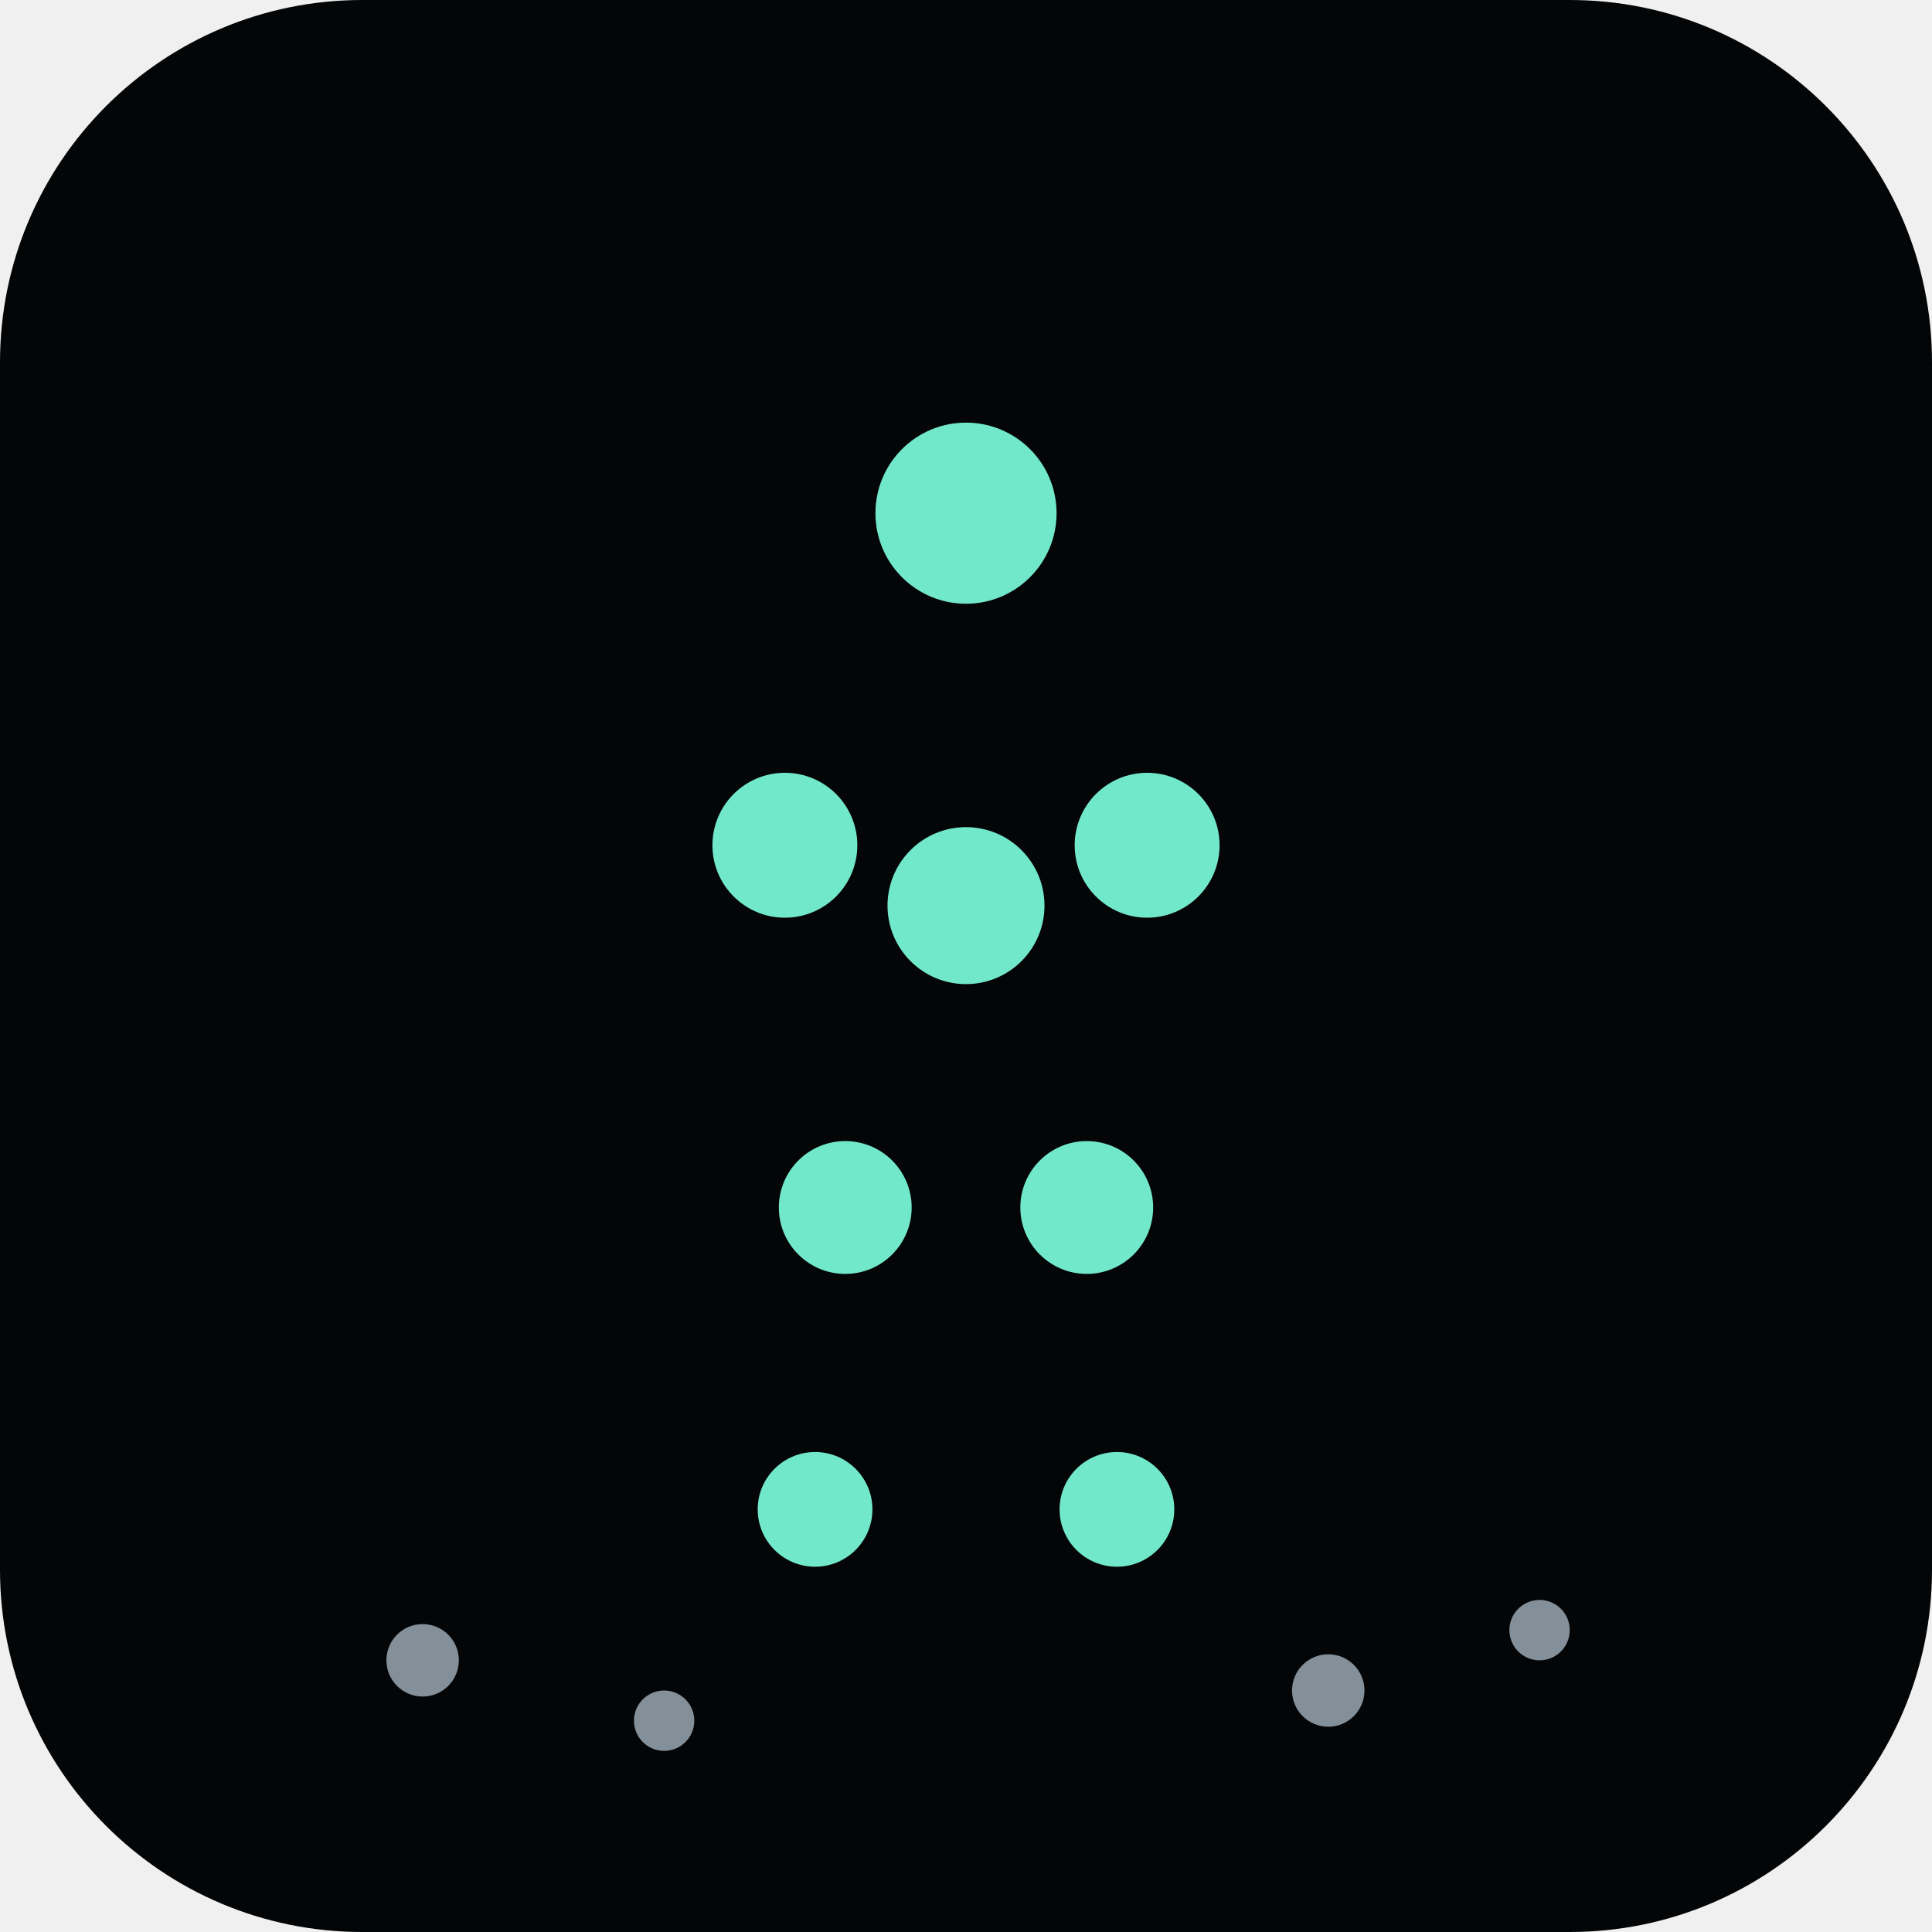
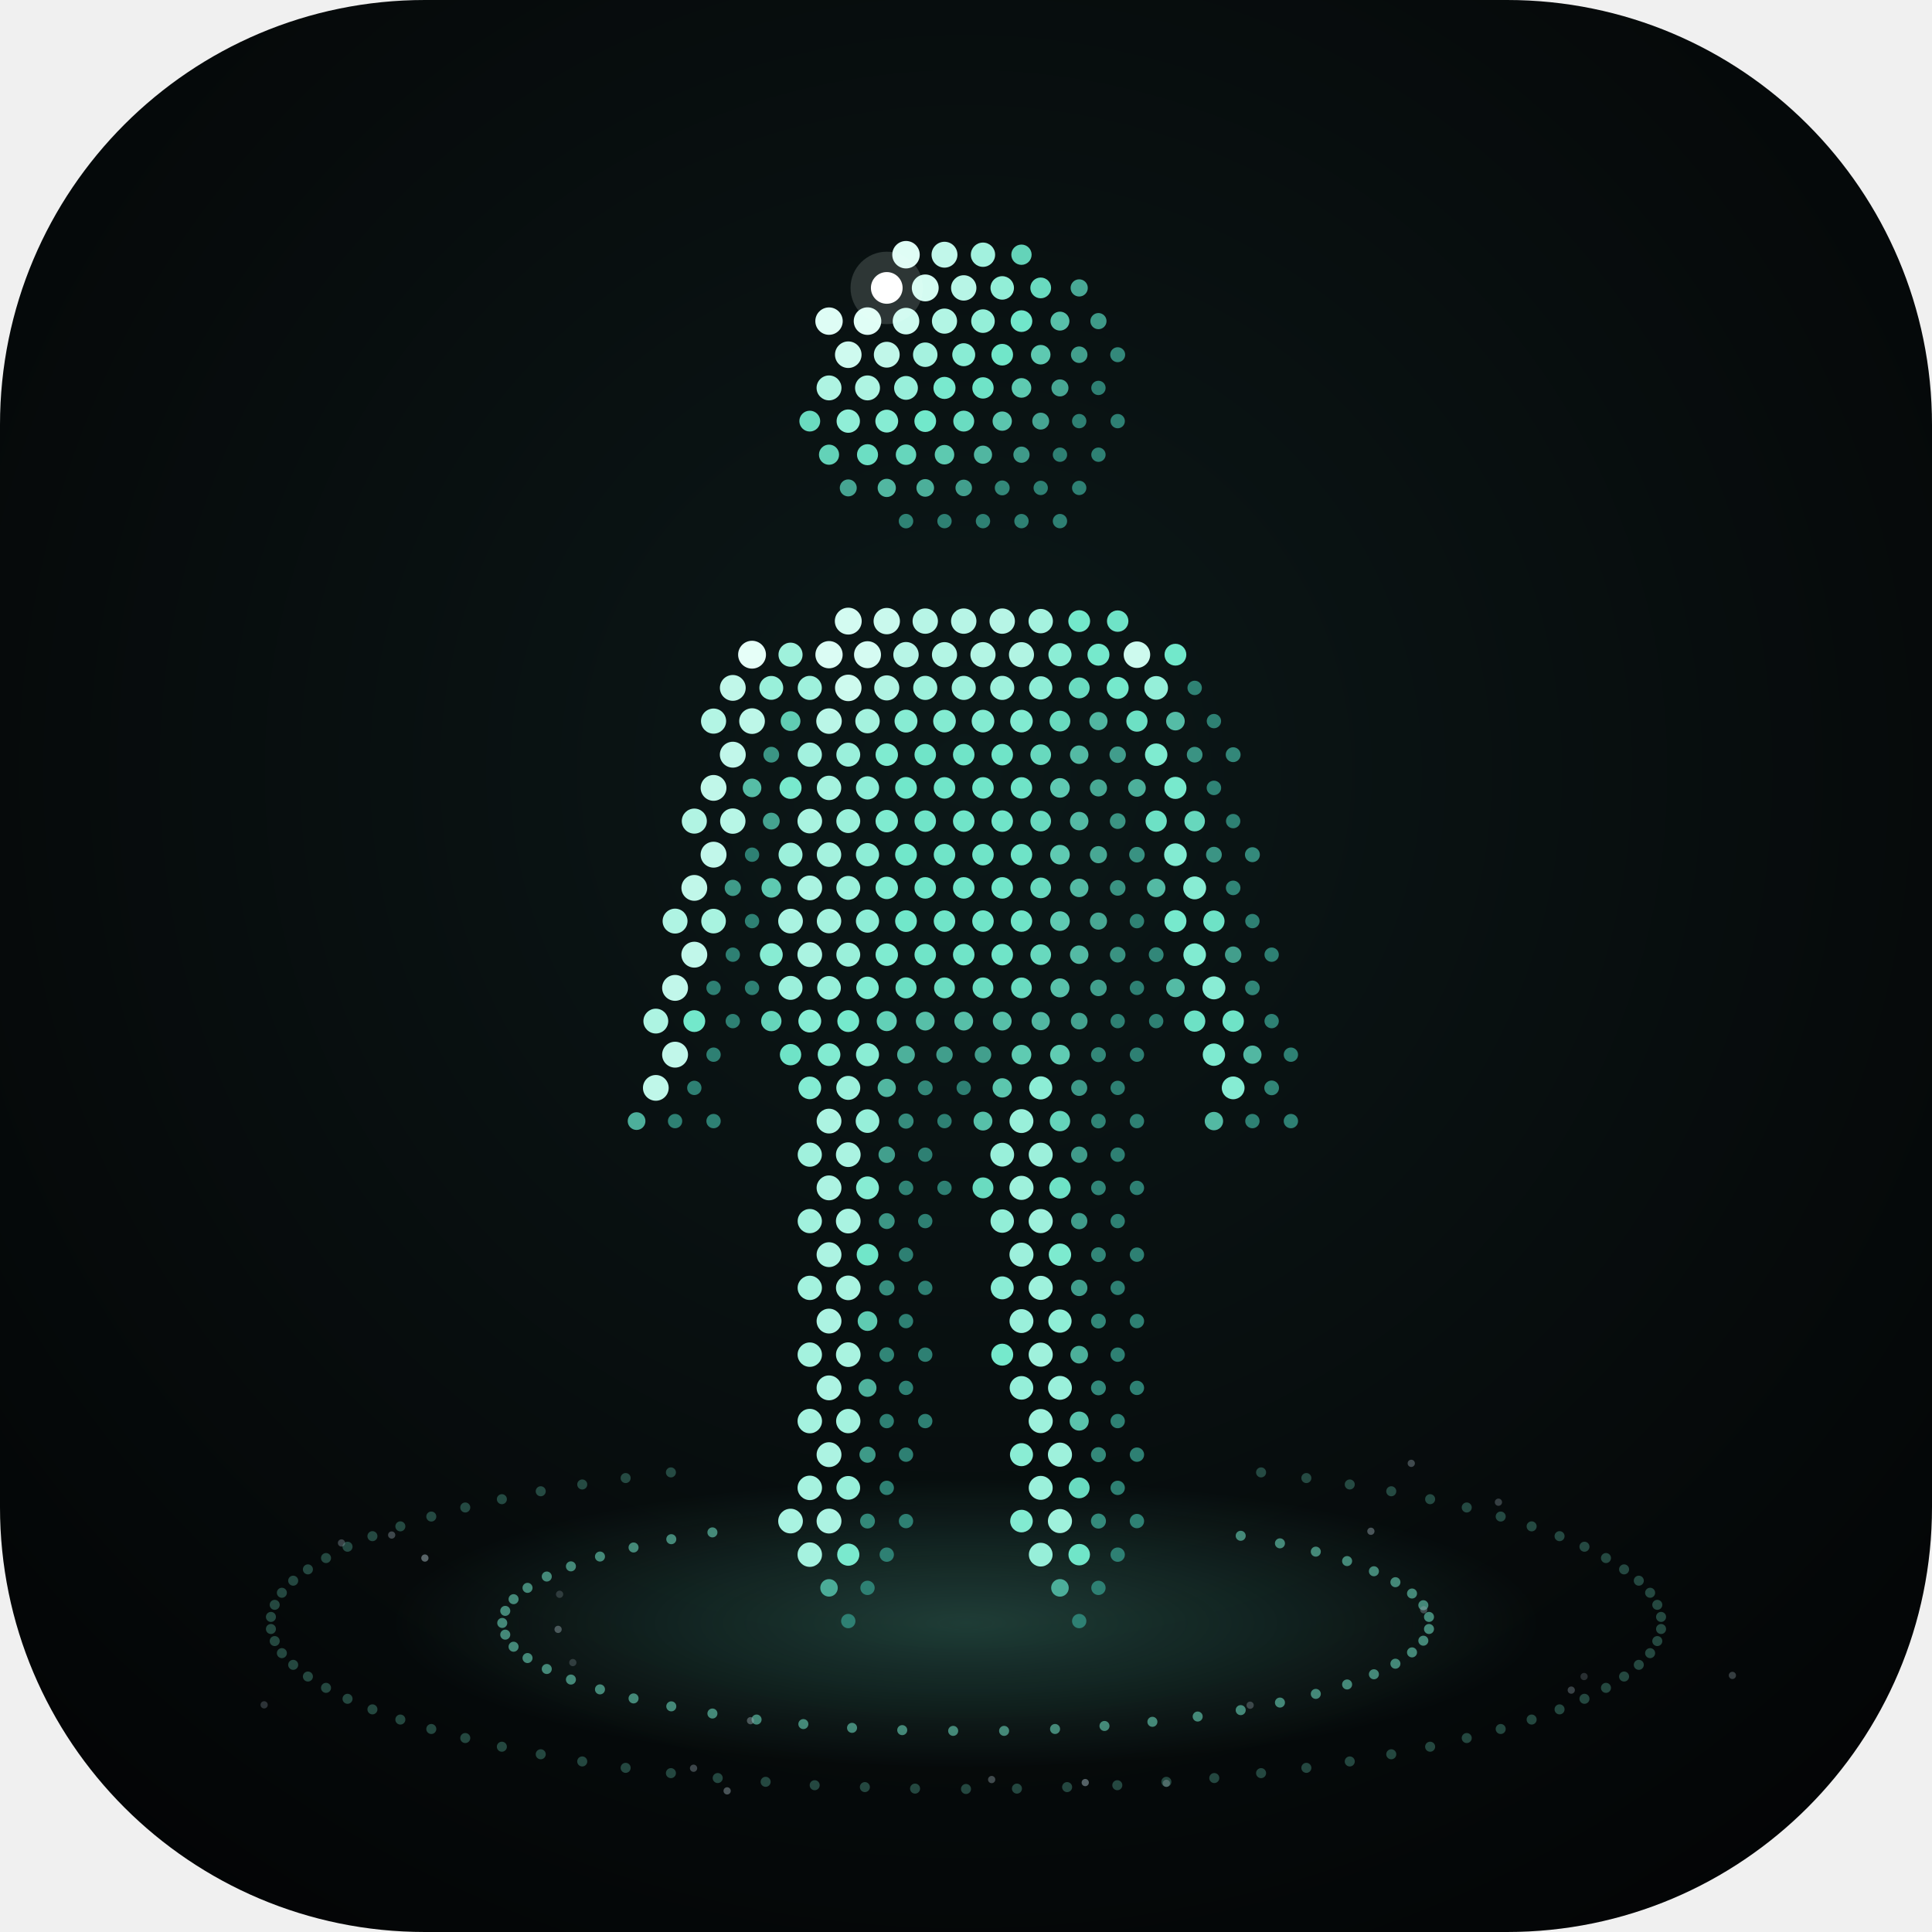
- <svg xmlns="http://www.w3.org/2000/svg" viewBox="0 0 64 64">
-   <rect width="64" height="64" rx="12" fill="#040506" />
-   <g fill="#72e8cb">
-     <circle cx="32" cy="17" r="3" />
-     <circle cx="26" cy="28" r="2.4" />
-     <circle cx="38" cy="28" r="2.4" />
-     <circle cx="32" cy="30" r="2.6" />
-     <circle cx="28" cy="40" r="2.2" />
-     <circle cx="36" cy="40" r="2.2" />
-     <circle cx="27" cy="50" r="1.9" />
-     <circle cx="37" cy="50" r="1.9" />
-   </g>
-   <g fill="#83909a">
-     <circle cx="14" cy="55" r="1.2" />
-     <circle cx="22" cy="57" r="1" />
-     <circle cx="44" cy="56" r="1.2" />
-     <circle cx="51" cy="54" r="1" />
-   </g>
+ <svg xmlns="http://www.w3.org/2000/svg" viewBox="0 0 512 512">
+   <defs>
+     <radialGradient id="bg" cx="50%" cy="40%" r="72%">
+       <stop offset="0" stop-color="#0c1818" />
+       <stop offset="1" stop-color="#030405" />
+     </radialGradient>
+     <radialGradient id="pool" cx="50%" cy="50%" r="50%">
+       <stop offset="0" stop-color="#72e8cb" stop-opacity=".22" />
+       <stop offset="1" stop-color="#72e8cb" stop-opacity="0" />
+     </radialGradient>
+   </defs>
+   <rect width="512" height="512" rx="112.6" fill="url(#bg)" />
+   <ellipse cx="256.0" cy="430.1" rx="153.6" ry="38.4" fill="url(#pool)" />
+   <circle cx="378.7" cy="431.7" r="1.33" fill="#72e8cb" opacity="0.55" />
+   <circle cx="377.2" cy="434.8" r="1.33" fill="#72e8cb" opacity="0.55" />
+   <circle cx="374.2" cy="437.9" r="1.33" fill="#72e8cb" opacity="0.55" />
+   <circle cx="369.8" cy="440.9" r="1.33" fill="#72e8cb" opacity="0.55" />
+   <circle cx="364.1" cy="443.7" r="1.33" fill="#72e8cb" opacity="0.55" />
+   <circle cx="357.0" cy="446.4" r="1.33" fill="#72e8cb" opacity="0.55" />
+   <circle cx="348.7" cy="448.9" r="1.33" fill="#72e8cb" opacity="0.55" />
+   <circle cx="339.2" cy="451.2" r="1.33" fill="#72e8cb" opacity="0.55" />
+   <circle cx="328.8" cy="453.2" r="1.33" fill="#72e8cb" opacity="0.55" />
+   <circle cx="317.4" cy="454.9" r="1.33" fill="#72e8cb" opacity="0.55" />
+   <circle cx="305.4" cy="456.3" r="1.33" fill="#72e8cb" opacity="0.55" />
+   <circle cx="292.7" cy="457.4" r="1.33" fill="#72e8cb" opacity="0.55" />
+   <circle cx="279.6" cy="458.2" r="1.33" fill="#72e8cb" opacity="0.55" />
+   <circle cx="266.1" cy="458.7" r="1.33" fill="#72e8cb" opacity="0.55" />
+   <circle cx="252.6" cy="458.7" r="1.33" fill="#72e8cb" opacity="0.55" />
+   <circle cx="239.1" cy="458.5" r="1.33" fill="#72e8cb" opacity="0.55" />
+   <circle cx="225.8" cy="457.9" r="1.33" fill="#72e8cb" opacity="0.55" />
+   <circle cx="212.9" cy="456.9" r="1.33" fill="#72e8cb" opacity="0.55" />
+   <circle cx="200.5" cy="455.7" r="1.33" fill="#72e8cb" opacity="0.55" />
+   <circle cx="188.8" cy="454.1" r="1.33" fill="#72e8cb" opacity="0.55" />
+   <circle cx="177.9" cy="452.2" r="1.33" fill="#72e8cb" opacity="0.55" />
+   <circle cx="167.9" cy="450.1" r="1.33" fill="#72e8cb" opacity="0.55" />
+   <circle cx="159.0" cy="447.7" r="1.33" fill="#72e8cb" opacity="0.55" />
+   <circle cx="151.3" cy="445.1" r="1.33" fill="#72e8cb" opacity="0.55" />
+   <circle cx="144.9" cy="442.3" r="1.33" fill="#72e8cb" opacity="0.55" />
+   <circle cx="139.8" cy="439.4" r="1.33" fill="#72e8cb" opacity="0.55" />
+   <circle cx="136.1" cy="436.4" r="1.33" fill="#72e8cb" opacity="0.55" />
+   <circle cx="133.9" cy="433.2" r="1.33" fill="#72e8cb" opacity="0.55" />
+   <circle cx="133.1" cy="430.1" r="1.33" fill="#72e8cb" opacity="0.55" />
+   <circle cx="133.9" cy="426.9" r="1.33" fill="#72e8cb" opacity="0.55" />
+   <circle cx="136.1" cy="423.8" r="1.33" fill="#72e8cb" opacity="0.55" />
+   <circle cx="139.8" cy="420.8" r="1.33" fill="#72e8cb" opacity="0.55" />
+   <circle cx="144.9" cy="417.8" r="1.33" fill="#72e8cb" opacity="0.55" />
+   <circle cx="151.3" cy="415.1" r="1.33" fill="#72e8cb" opacity="0.55" />
+   <circle cx="159.0" cy="412.5" r="1.33" fill="#72e8cb" opacity="0.55" />
+   <circle cx="167.9" cy="410.1" r="1.33" fill="#72e8cb" opacity="0.55" />
+   <circle cx="177.9" cy="407.9" r="1.33" fill="#72e8cb" opacity="0.55" />
+   <circle cx="188.8" cy="406.1" r="1.33" fill="#72e8cb" opacity="0.55" />
+   <circle cx="328.8" cy="407.0" r="1.33" fill="#72e8cb" opacity="0.55" />
+   <circle cx="339.2" cy="409.0" r="1.33" fill="#72e8cb" opacity="0.55" />
+   <circle cx="348.7" cy="411.2" r="1.33" fill="#72e8cb" opacity="0.55" />
+   <circle cx="357.0" cy="413.7" r="1.33" fill="#72e8cb" opacity="0.55" />
+   <circle cx="364.1" cy="416.4" r="1.33" fill="#72e8cb" opacity="0.55" />
+   <circle cx="369.8" cy="419.3" r="1.33" fill="#72e8cb" opacity="0.55" />
+   <circle cx="374.2" cy="422.3" r="1.33" fill="#72e8cb" opacity="0.55" />
+   <circle cx="377.2" cy="425.4" r="1.33" fill="#72e8cb" opacity="0.55" />
+   <circle cx="378.7" cy="428.5" r="1.33" fill="#72e8cb" opacity="0.55" />
+   <circle cx="440.2" cy="431.7" r="1.33" fill="#72e8cb" opacity="0.28" />
+   <circle cx="439.2" cy="434.9" r="1.33" fill="#72e8cb" opacity="0.28" />
+   <circle cx="437.3" cy="438.1" r="1.33" fill="#72e8cb" opacity="0.28" />
+   <circle cx="434.3" cy="441.2" r="1.33" fill="#72e8cb" opacity="0.28" />
+   <circle cx="430.4" cy="444.3" r="1.33" fill="#72e8cb" opacity="0.28" />
+   <circle cx="425.6" cy="447.3" r="1.33" fill="#72e8cb" opacity="0.28" />
+   <circle cx="419.9" cy="450.2" r="1.33" fill="#72e8cb" opacity="0.28" />
+   <circle cx="413.3" cy="453.0" r="1.33" fill="#72e8cb" opacity="0.28" />
+   <circle cx="405.9" cy="455.7" r="1.33" fill="#72e8cb" opacity="0.28" />
+   <circle cx="397.7" cy="458.2" r="1.33" fill="#72e8cb" opacity="0.28" />
+   <circle cx="388.7" cy="460.6" r="1.33" fill="#72e8cb" opacity="0.28" />
+   <circle cx="379.0" cy="462.9" r="1.33" fill="#72e8cb" opacity="0.28" />
+   <circle cx="368.7" cy="464.9" r="1.33" fill="#72e8cb" opacity="0.28" />
+   <circle cx="357.7" cy="466.8" r="1.33" fill="#72e8cb" opacity="0.28" />
+   <circle cx="346.2" cy="468.5" r="1.33" fill="#72e8cb" opacity="0.28" />
+   <circle cx="334.2" cy="469.9" r="1.33" fill="#72e8cb" opacity="0.28" />
+   <circle cx="321.8" cy="471.2" r="1.33" fill="#72e8cb" opacity="0.28" />
+   <circle cx="309.1" cy="472.2" r="1.33" fill="#72e8cb" opacity="0.28" />
+   <circle cx="296.1" cy="473.1" r="1.33" fill="#72e8cb" opacity="0.28" />
+   <circle cx="282.8" cy="473.6" r="1.33" fill="#72e8cb" opacity="0.28" />
+   <circle cx="269.5" cy="474.0" r="1.33" fill="#72e8cb" opacity="0.28" />
+   <circle cx="256.0" cy="474.1" r="1.33" fill="#72e8cb" opacity="0.28" />
+   <circle cx="242.5" cy="474.0" r="1.33" fill="#72e8cb" opacity="0.28" />
+   <circle cx="229.2" cy="473.6" r="1.33" fill="#72e8cb" opacity="0.28" />
+   <circle cx="215.9" cy="473.1" r="1.33" fill="#72e8cb" opacity="0.28" />
+   <circle cx="202.9" cy="472.2" r="1.33" fill="#72e8cb" opacity="0.28" />
+   <circle cx="190.2" cy="471.2" r="1.33" fill="#72e8cb" opacity="0.28" />
+   <circle cx="177.8" cy="469.9" r="1.33" fill="#72e8cb" opacity="0.28" />
+   <circle cx="165.8" cy="468.5" r="1.33" fill="#72e8cb" opacity="0.28" />
+   <circle cx="154.3" cy="466.8" r="1.33" fill="#72e8cb" opacity="0.28" />
+   <circle cx="143.3" cy="464.9" r="1.33" fill="#72e8cb" opacity="0.28" />
+   <circle cx="133.0" cy="462.9" r="1.33" fill="#72e8cb" opacity="0.28" />
+   <circle cx="123.3" cy="460.6" r="1.33" fill="#72e8cb" opacity="0.28" />
+   <circle cx="114.3" cy="458.2" r="1.33" fill="#72e8cb" opacity="0.28" />
+   <circle cx="106.1" cy="455.7" r="1.33" fill="#72e8cb" opacity="0.28" />
+   <circle cx="98.7" cy="453.0" r="1.33" fill="#72e8cb" opacity="0.28" />
+   <circle cx="92.1" cy="450.2" r="1.33" fill="#72e8cb" opacity="0.28" />
+   <circle cx="86.4" cy="447.3" r="1.33" fill="#72e8cb" opacity="0.28" />
+   <circle cx="81.6" cy="444.3" r="1.33" fill="#72e8cb" opacity="0.28" />
+   <circle cx="77.7" cy="441.2" r="1.33" fill="#72e8cb" opacity="0.28" />
+   <circle cx="74.7" cy="438.1" r="1.33" fill="#72e8cb" opacity="0.28" />
+   <circle cx="72.8" cy="434.9" r="1.33" fill="#72e8cb" opacity="0.28" />
+   <circle cx="71.8" cy="431.7" r="1.33" fill="#72e8cb" opacity="0.28" />
+   <circle cx="71.8" cy="428.5" r="1.33" fill="#72e8cb" opacity="0.28" />
+   <circle cx="72.8" cy="425.3" r="1.33" fill="#72e8cb" opacity="0.28" />
+   <circle cx="74.7" cy="422.1" r="1.33" fill="#72e8cb" opacity="0.28" />
+   <circle cx="77.7" cy="418.9" r="1.33" fill="#72e8cb" opacity="0.28" />
+   <circle cx="81.6" cy="415.9" r="1.33" fill="#72e8cb" opacity="0.28" />
+   <circle cx="86.4" cy="412.9" r="1.33" fill="#72e8cb" opacity="0.28" />
+   <circle cx="92.1" cy="409.9" r="1.33" fill="#72e8cb" opacity="0.28" />
+   <circle cx="98.7" cy="407.1" r="1.33" fill="#72e8cb" opacity="0.28" />
+   <circle cx="106.1" cy="404.5" r="1.33" fill="#72e8cb" opacity="0.28" />
+   <circle cx="114.3" cy="401.9" r="1.33" fill="#72e8cb" opacity="0.28" />
+   <circle cx="123.3" cy="399.5" r="1.33" fill="#72e8cb" opacity="0.28" />
+   <circle cx="133.0" cy="397.3" r="1.33" fill="#72e8cb" opacity="0.28" />
+   <circle cx="143.3" cy="395.2" r="1.33" fill="#72e8cb" opacity="0.28" />
+   <circle cx="154.3" cy="393.4" r="1.33" fill="#72e8cb" opacity="0.28" />
+   <circle cx="165.8" cy="391.7" r="1.33" fill="#72e8cb" opacity="0.28" />
+   <circle cx="177.8" cy="390.2" r="1.33" fill="#72e8cb" opacity="0.28" />
+   <circle cx="334.2" cy="390.2" r="1.33" fill="#72e8cb" opacity="0.28" />
+   <circle cx="346.2" cy="391.7" r="1.33" fill="#72e8cb" opacity="0.28" />
+   <circle cx="357.7" cy="393.4" r="1.33" fill="#72e8cb" opacity="0.28" />
+   <circle cx="368.7" cy="395.2" r="1.33" fill="#72e8cb" opacity="0.28" />
+   <circle cx="379.0" cy="397.3" r="1.33" fill="#72e8cb" opacity="0.28" />
+   <circle cx="388.7" cy="399.5" r="1.33" fill="#72e8cb" opacity="0.28" />
+   <circle cx="397.7" cy="401.9" r="1.33" fill="#72e8cb" opacity="0.28" />
+   <circle cx="405.9" cy="404.5" r="1.33" fill="#72e8cb" opacity="0.28" />
+   <circle cx="413.3" cy="407.1" r="1.33" fill="#72e8cb" opacity="0.28" />
+   <circle cx="419.9" cy="409.9" r="1.33" fill="#72e8cb" opacity="0.28" />
+   <circle cx="425.6" cy="412.9" r="1.33" fill="#72e8cb" opacity="0.28" />
+   <circle cx="430.4" cy="415.9" r="1.33" fill="#72e8cb" opacity="0.28" />
+   <circle cx="434.3" cy="418.9" r="1.33" fill="#72e8cb" opacity="0.28" />
+   <circle cx="437.3" cy="422.1" r="1.33" fill="#72e8cb" opacity="0.28" />
+   <circle cx="439.2" cy="425.3" r="1.33" fill="#72e8cb" opacity="0.28" />
+   <circle cx="440.2" cy="428.5" r="1.33" fill="#72e8cb" opacity="0.28" />
+   <circle cx="198.9" cy="456.0" r="0.96" fill="#8fa0a8" opacity="0.48" />
+   <circle cx="416.4" cy="447.9" r="0.96" fill="#8fa0a8" opacity="0.38" />
+   <circle cx="419.8" cy="444.3" r="0.96" fill="#8fa0a8" opacity="0.26" />
+   <circle cx="151.8" cy="440.6" r="0.96" fill="#8fa0a8" opacity="0.28" />
+   <circle cx="70.0" cy="451.8" r="0.96" fill="#8fa0a8" opacity="0.29" />
+   <circle cx="287.6" cy="472.4" r="0.96" fill="#8fa0a8" opacity="0.58" />
+   <circle cx="112.6" cy="412.9" r="0.96" fill="#8fa0a8" opacity="0.59" />
+   <circle cx="459.1" cy="444.0" r="0.96" fill="#8fa0a8" opacity="0.35" />
+   <circle cx="331.3" cy="451.9" r="0.96" fill="#8fa0a8" opacity="0.36" />
+   <circle cx="90.5" cy="408.9" r="0.96" fill="#8fa0a8" opacity="0.38" />
+   <circle cx="148.3" cy="422.5" r="0.96" fill="#8fa0a8" opacity="0.27" />
+   <circle cx="309.1" cy="472.6" r="0.96" fill="#8fa0a8" opacity="0.40" />
+   <circle cx="183.8" cy="468.6" r="0.96" fill="#8fa0a8" opacity="0.41" />
+   <circle cx="192.7" cy="474.6" r="0.96" fill="#8fa0a8" opacity="0.49" />
+   <circle cx="262.8" cy="471.6" r="0.96" fill="#8fa0a8" opacity="0.43" />
+   <circle cx="397.1" cy="398.1" r="0.96" fill="#8fa0a8" opacity="0.35" />
+   <circle cx="377.3" cy="426.6" r="0.96" fill="#8fa0a8" opacity="0.40" />
+   <circle cx="147.9" cy="431.8" r="0.96" fill="#8fa0a8" opacity="0.48" />
+   <circle cx="363.3" cy="405.8" r="0.96" fill="#8fa0a8" opacity="0.49" />
+   <circle cx="103.8" cy="406.8" r="0.96" fill="#8fa0a8" opacity="0.41" />
+   <circle cx="374.0" cy="387.8" r="0.96" fill="#8fa0a8" opacity="0.42" />
+   <circle cx="240.1" cy="67.5" r="3.64" fill="#dffdf5" />
+   <circle cx="250.3" cy="67.5" r="3.43" fill="#c1f7ea" />
+   <circle cx="260.5" cy="67.5" r="3.22" fill="#a2f1de" />
+   <circle cx="270.7" cy="67.5" r="2.69" fill="#64d3b9" />
+   <circle cx="235.0" cy="76.3" r="3.69" fill="#e7fff9" />
+   <circle cx="245.2" cy="76.3" r="3.56" fill="#d4fbf1" />
+   <circle cx="255.4" cy="76.3" r="3.36" fill="#b7f5e6" />
+   <circle cx="265.6" cy="76.3" r="3.11" fill="#92eed7" />
+   <circle cx="275.8" cy="76.3" r="2.75" fill="#69dabf" />
+   <circle cx="286.0" cy="76.3" r="2.28" fill="#48a895" />
+   <circle cx="219.7" cy="85.1" r="3.63" fill="#defdf5" />
+   <circle cx="229.9" cy="85.1" r="3.65" fill="#e0fef6" />
+   <circle cx="240.1" cy="85.1" r="3.52" fill="#cefaef" />
+   <circle cx="250.3" cy="85.1" r="3.33" fill="#b2f5e4" />
+   <circle cx="260.5" cy="85.1" r="3.12" fill="#94efd8" />
+   <circle cx="270.7" cy="85.1" r="2.87" fill="#71e6ca" />
+   <circle cx="280.9" cy="85.1" r="2.51" fill="#58c0a9" />
+   <circle cx="291.1" cy="85.1" r="2.14" fill="#3e9a88" />
+   <circle cx="224.8" cy="94.0" r="3.52" fill="#cefaef" />
+   <circle cx="235.0" cy="94.0" r="3.42" fill="#c0f7e9" />
+   <circle cx="245.2" cy="94.0" r="3.24" fill="#a5f2df" />
+   <circle cx="255.4" cy="94.0" r="3.04" fill="#89ecd4" />
+   <circle cx="265.6" cy="94.0" r="2.87" fill="#71e6c9" />
+   <circle cx="275.8" cy="94.0" r="2.59" fill="#5ec9b1" />
+   <circle cx="286.0" cy="94.0" r="2.19" fill="#429f8d" />
+   <circle cx="296.2" cy="94.0" r="1.98" fill="#33887a" />
+   <circle cx="219.7" cy="102.8" r="3.30" fill="#aef4e2" />
+   <circle cx="229.9" cy="102.8" r="3.30" fill="#aef4e2" />
+   <circle cx="240.1" cy="102.8" r="3.15" fill="#98efda" />
+   <circle cx="250.3" cy="102.8" r="2.93" fill="#79e9ce" />
+   <circle cx="260.5" cy="102.8" r="2.83" fill="#6fe3c7" />
+   <circle cx="270.7" cy="102.8" r="2.60" fill="#5ecab1" />
+   <circle cx="280.9" cy="102.8" r="2.26" fill="#47a693" />
+   <circle cx="291.1" cy="102.8" r="1.90" fill="#2e8073" />
+   <circle cx="214.6" cy="111.6" r="2.76" fill="#6adbc0" />
+   <circle cx="224.8" cy="111.6" r="3.09" fill="#90eed7" />
+   <circle cx="235.0" cy="111.6" r="3.02" fill="#86ecd3" />
+   <circle cx="245.2" cy="111.6" r="2.88" fill="#72e8cb" />
+   <circle cx="255.4" cy="111.6" r="2.77" fill="#6adcc1" />
+   <circle cx="265.6" cy="111.6" r="2.56" fill="#5bc5ae" />
+   <circle cx="275.8" cy="111.6" r="2.24" fill="#46a492" />
+   <circle cx="286.0" cy="111.6" r="1.90" fill="#2e8073" />
+   <circle cx="296.2" cy="111.6" r="1.90" fill="#2e8073" />
+   <circle cx="219.7" cy="120.5" r="2.67" fill="#63d2b8" />
+   <circle cx="229.9" cy="120.5" r="2.79" fill="#6cdec3" />
+   <circle cx="240.1" cy="120.5" r="2.71" fill="#66d6bc" />
+   <circle cx="250.3" cy="120.5" r="2.59" fill="#5dc9b0" />
+   <circle cx="260.5" cy="120.5" r="2.41" fill="#51b6a1" />
+   <circle cx="270.7" cy="120.5" r="2.15" fill="#3f9a89" />
+   <circle cx="280.9" cy="120.5" r="1.90" fill="#2e8073" />
+   <circle cx="291.1" cy="120.5" r="1.90" fill="#2e8073" />
+   <circle cx="224.8" cy="129.3" r="2.25" fill="#46a592" />
+   <circle cx="235.0" cy="129.3" r="2.42" fill="#52b7a1" />
+   <circle cx="245.2" cy="129.3" r="2.34" fill="#4caf9a" />
+   <circle cx="255.4" cy="129.3" r="2.19" fill="#429f8d" />
+   <circle cx="265.6" cy="129.3" r="1.97" fill="#338879" />
+   <circle cx="275.8" cy="129.3" r="1.90" fill="#2e8073" />
+   <circle cx="286.0" cy="129.3" r="1.90" fill="#2e8073" />
+   <circle cx="240.1" cy="138.1" r="1.92" fill="#2f8274" />
+   <circle cx="250.3" cy="138.1" r="1.90" fill="#2e8073" />
+   <circle cx="260.5" cy="138.1" r="1.90" fill="#2e8073" />
+   <circle cx="270.7" cy="138.1" r="1.90" fill="#2e8073" />
+   <circle cx="280.9" cy="138.1" r="1.90" fill="#2e8073" />
+   <circle cx="224.8" cy="164.6" r="3.56" fill="#d3fbf1" />
+   <circle cx="235.0" cy="164.6" r="3.49" fill="#c9f9ed" />
+   <circle cx="245.2" cy="164.6" r="3.36" fill="#b7f5e6" />
+   <circle cx="255.4" cy="164.6" r="3.36" fill="#b7f5e6" />
+   <circle cx="265.6" cy="164.6" r="3.36" fill="#b7f5e6" />
+   <circle cx="275.8" cy="164.6" r="3.23" fill="#a5f2df" />
+   <circle cx="286.0" cy="164.6" r="2.89" fill="#73e8cb" />
+   <circle cx="296.2" cy="164.6" r="2.84" fill="#6fe3c7" />
+   <circle cx="199.3" cy="173.5" r="3.69" fill="#e6fff8" />
+   <circle cx="209.5" cy="173.5" r="3.19" fill="#9ff1dc" />
+   <circle cx="219.7" cy="173.5" r="3.61" fill="#dbfcf4" />
+   <circle cx="229.9" cy="173.5" r="3.57" fill="#d5fbf2" />
+   <circle cx="240.1" cy="173.5" r="3.36" fill="#b7f5e6" />
+   <circle cx="250.3" cy="173.5" r="3.33" fill="#b3f5e4" />
+   <circle cx="260.5" cy="173.5" r="3.33" fill="#b3f5e4" />
+   <circle cx="270.7" cy="173.5" r="3.32" fill="#b1f4e3" />
+   <circle cx="280.9" cy="173.5" r="3.06" fill="#8bedd5" />
+   <circle cx="291.1" cy="173.5" r="2.91" fill="#76e9cc" />
+   <circle cx="301.3" cy="173.5" r="3.51" fill="#cdfaee" />
+   <circle cx="311.5" cy="173.5" r="2.89" fill="#72e8cb" />
+   <circle cx="194.2" cy="182.3" r="3.42" fill="#c0f7e9" />
+   <circle cx="204.4" cy="182.3" r="3.16" fill="#99f0da" />
+   <circle cx="214.6" cy="182.3" r="3.19" fill="#9ef1dc" />
+   <circle cx="224.8" cy="182.3" r="3.51" fill="#cdfaee" />
+   <circle cx="235.0" cy="182.3" r="3.32" fill="#b1f4e3" />
+   <circle cx="245.2" cy="182.3" r="3.19" fill="#9ef1dc" />
+   <circle cx="255.4" cy="182.3" r="3.19" fill="#9ef1dc" />
+   <circle cx="265.6" cy="182.3" r="3.19" fill="#9ef1dc" />
+   <circle cx="275.8" cy="182.3" r="3.08" fill="#8eedd6" />
+   <circle cx="286.0" cy="182.3" r="2.77" fill="#6adbc0" />
+   <circle cx="296.2" cy="182.3" r="2.91" fill="#75e9cc" />
+   <circle cx="306.4" cy="182.3" r="3.13" fill="#95efd9" />
+   <circle cx="316.6" cy="182.3" r="1.91" fill="#2f8274" />
+   <circle cx="189.1" cy="191.1" r="3.33" fill="#b3f5e4" />
+   <circle cx="199.3" cy="191.1" r="3.40" fill="#bdf7e8" />
+   <circle cx="209.5" cy="191.1" r="2.62" fill="#60ccb3" />
+   <circle cx="219.7" cy="191.1" r="3.38" fill="#baf6e7" />
+   <circle cx="229.9" cy="191.1" r="3.23" fill="#a4f2de" />
+   <circle cx="240.1" cy="191.1" r="3.03" fill="#87ecd3" />
+   <circle cx="250.3" cy="191.1" r="3.00" fill="#83ebd1" />
+   <circle cx="260.5" cy="191.1" r="3.00" fill="#83ebd1" />
+   <circle cx="270.7" cy="191.1" r="2.99" fill="#81ebd1" />
+   <circle cx="280.9" cy="191.1" r="2.75" fill="#69dabf" />
+   <circle cx="291.1" cy="191.1" r="2.41" fill="#51b6a1" />
+   <circle cx="301.3" cy="191.1" r="2.81" fill="#6de0c4" />
+   <circle cx="311.5" cy="191.1" r="2.47" fill="#55bca6" />
+   <circle cx="321.7" cy="191.1" r="1.90" fill="#2e8073" />
+   <circle cx="194.2" cy="200.0" r="3.43" fill="#c1f7ea" />
+   <circle cx="204.4" cy="200.0" r="2.09" fill="#3b9584" />
+   <circle cx="214.6" cy="200.0" r="3.21" fill="#a2f1de" />
+   <circle cx="224.8" cy="200.0" r="3.16" fill="#9af0db" />
+   <circle cx="235.0" cy="200.0" r="2.97" fill="#7febd0" />
+   <circle cx="245.2" cy="200.0" r="2.85" fill="#70e4c8" />
+   <circle cx="255.4" cy="200.0" r="2.85" fill="#70e4c8" />
+   <circle cx="265.6" cy="200.0" r="2.85" fill="#70e4c8" />
+   <circle cx="275.8" cy="200.0" r="2.74" fill="#68d9be" />
+   <circle cx="286.0" cy="200.0" r="2.45" fill="#54baa4" />
+   <circle cx="296.2" cy="200.0" r="2.18" fill="#419d8c" />
+   <circle cx="306.4" cy="200.0" r="2.97" fill="#7febd0" />
+   <circle cx="316.6" cy="200.0" r="2.08" fill="#3a9383" />
+   <circle cx="326.8" cy="200.0" r="1.97" fill="#338779" />
+   <circle cx="189.1" cy="208.8" r="3.42" fill="#c0f7e9" />
+   <circle cx="199.3" cy="208.8" r="2.47" fill="#56bda6" />
+   <circle cx="209.5" cy="208.8" r="2.92" fill="#78e9cd" />
+   <circle cx="219.7" cy="208.8" r="3.23" fill="#a4f2de" />
+   <circle cx="229.9" cy="208.8" r="3.07" fill="#8dedd6" />
+   <circle cx="240.1" cy="208.8" r="2.88" fill="#71e7ca" />
+   <circle cx="250.3" cy="208.8" r="2.85" fill="#70e4c8" />
+   <circle cx="260.5" cy="208.8" r="2.85" fill="#70e4c8" />
+   <circle cx="270.7" cy="208.8" r="2.84" fill="#6fe3c7" />
+   <circle cx="280.9" cy="208.8" r="2.60" fill="#5fcab2" />
+   <circle cx="291.1" cy="208.8" r="2.27" fill="#48a894" />
+   <circle cx="301.3" cy="208.8" r="2.35" fill="#4db09b" />
+   <circle cx="311.5" cy="208.8" r="2.93" fill="#78e9cd" />
+   <circle cx="321.7" cy="208.8" r="1.92" fill="#2f8375" />
+   <circle cx="184.0" cy="217.6" r="3.32" fill="#b1f4e3" />
+   <circle cx="194.2" cy="217.6" r="3.36" fill="#b7f6e6" />
+   <circle cx="204.4" cy="217.6" r="2.23" fill="#45a390" />
+   <circle cx="214.6" cy="217.6" r="3.26" fill="#a9f3e0" />
+   <circle cx="224.8" cy="217.6" r="3.16" fill="#9af0da" />
+   <circle cx="235.0" cy="217.6" r="2.97" fill="#7febd0" />
+   <circle cx="245.2" cy="217.6" r="2.85" fill="#70e4c8" />
+   <circle cx="255.4" cy="217.6" r="2.85" fill="#70e4c8" />
+   <circle cx="265.6" cy="217.6" r="2.85" fill="#70e4c8" />
+   <circle cx="275.8" cy="217.6" r="2.74" fill="#68d9be" />
+   <circle cx="286.0" cy="217.6" r="2.45" fill="#54baa4" />
+   <circle cx="296.2" cy="217.6" r="2.08" fill="#3b9483" />
+   <circle cx="306.4" cy="217.6" r="2.82" fill="#6de1c5" />
+   <circle cx="316.6" cy="217.6" r="2.72" fill="#67d7bd" />
+   <circle cx="326.8" cy="217.6" r="1.90" fill="#2e8073" />
+   <circle cx="189.1" cy="226.5" r="3.43" fill="#c1f7ea" />
+   <circle cx="199.3" cy="226.5" r="1.90" fill="#2e8073" />
+   <circle cx="209.5" cy="226.5" r="3.17" fill="#9cf0db" />
+   <circle cx="219.7" cy="226.5" r="3.23" fill="#a4f2de" />
+   <circle cx="229.9" cy="226.5" r="3.07" fill="#8dedd6" />
+   <circle cx="240.1" cy="226.5" r="2.88" fill="#71e7ca" />
+   <circle cx="250.3" cy="226.5" r="2.85" fill="#70e4c8" />
+   <circle cx="260.5" cy="226.5" r="2.85" fill="#70e4c8" />
+   <circle cx="270.7" cy="226.5" r="2.84" fill="#6fe3c7" />
+   <circle cx="280.9" cy="226.5" r="2.60" fill="#5fcab2" />
+   <circle cx="291.1" cy="226.5" r="2.27" fill="#48a894" />
+   <circle cx="301.3" cy="226.5" r="2.06" fill="#399282" />
+   <circle cx="311.5" cy="226.5" r="3.00" fill="#83ebd2" />
+   <circle cx="321.7" cy="226.5" r="2.09" fill="#3b9484" />
+   <circle cx="331.9" cy="226.5" r="1.98" fill="#34897b" />
+   <circle cx="184.0" cy="235.3" r="3.42" fill="#c0f7e9" />
+   <circle cx="194.2" cy="235.3" r="2.15" fill="#3f9b89" />
+   <circle cx="204.4" cy="235.3" r="2.59" fill="#5ec9b1" />
+   <circle cx="214.6" cy="235.3" r="3.27" fill="#aaf3e1" />
+   <circle cx="224.8" cy="235.3" r="3.16" fill="#9af0da" />
+   <circle cx="235.0" cy="235.3" r="2.97" fill="#7febd0" />
+   <circle cx="245.2" cy="235.3" r="2.85" fill="#70e4c8" />
+   <circle cx="255.4" cy="235.3" r="2.85" fill="#70e4c8" />
+   <circle cx="265.6" cy="235.3" r="2.85" fill="#70e4c8" />
+   <circle cx="275.8" cy="235.3" r="2.74" fill="#68d9be" />
+   <circle cx="286.0" cy="235.3" r="2.45" fill="#54baa4" />
+   <circle cx="296.2" cy="235.3" r="2.07" fill="#3a9382" />
+   <circle cx="306.4" cy="235.3" r="2.45" fill="#54baa4" />
+   <circle cx="316.6" cy="235.3" r="3.03" fill="#88ecd3" />
+   <circle cx="326.8" cy="235.3" r="1.93" fill="#308476" />
+   <circle cx="178.9" cy="244.1" r="3.30" fill="#aff4e3" />
+   <circle cx="189.1" cy="244.1" r="3.26" fill="#a8f3e0" />
+   <circle cx="199.3" cy="244.1" r="1.90" fill="#2e8073" />
+   <circle cx="209.5" cy="244.1" r="3.27" fill="#aaf3e1" />
+   <circle cx="219.7" cy="244.1" r="3.23" fill="#a4f2de" />
+   <circle cx="229.9" cy="244.1" r="3.07" fill="#8dedd6" />
+   <circle cx="240.1" cy="244.1" r="2.88" fill="#71e7ca" />
+   <circle cx="250.3" cy="244.1" r="2.85" fill="#70e4c8" />
+   <circle cx="260.5" cy="244.1" r="2.85" fill="#70e4c8" />
+   <circle cx="270.7" cy="244.1" r="2.84" fill="#6fe3c7" />
+   <circle cx="280.9" cy="244.1" r="2.60" fill="#5fcab2" />
+   <circle cx="291.1" cy="244.1" r="2.27" fill="#48a894" />
+   <circle cx="301.3" cy="244.1" r="1.91" fill="#2f8274" />
+   <circle cx="311.5" cy="244.1" r="2.92" fill="#77e9cd" />
+   <circle cx="321.7" cy="244.1" r="2.82" fill="#6ee2c6" />
+   <circle cx="331.9" cy="244.1" r="1.90" fill="#2e8073" />
+   <circle cx="184.0" cy="253.0" r="3.43" fill="#c1f7ea" />
+   <circle cx="194.2" cy="253.0" r="1.90" fill="#2e8073" />
+   <circle cx="204.4" cy="253.0" r="3.03" fill="#88ecd3" />
+   <circle cx="214.6" cy="253.0" r="3.27" fill="#aaf3e1" />
+   <circle cx="224.8" cy="253.0" r="3.16" fill="#9af0da" />
+   <circle cx="235.0" cy="253.0" r="2.97" fill="#7febd0" />
+   <circle cx="245.2" cy="253.0" r="2.85" fill="#70e4c8" />
+   <circle cx="255.4" cy="253.0" r="2.85" fill="#70e4c8" />
+   <circle cx="265.6" cy="253.0" r="2.85" fill="#70e4c8" />
+   <circle cx="275.8" cy="253.0" r="2.74" fill="#68d9be" />
+   <circle cx="286.0" cy="253.0" r="2.45" fill="#54baa4" />
+   <circle cx="296.2" cy="253.0" r="2.07" fill="#3a9382" />
+   <circle cx="306.4" cy="253.0" r="1.96" fill="#328779" />
+   <circle cx="316.6" cy="253.0" r="2.99" fill="#81ebd1" />
+   <circle cx="326.8" cy="253.0" r="2.18" fill="#429e8c" />
+   <circle cx="337.0" cy="253.0" r="1.90" fill="#2e8073" />
+   <circle cx="178.9" cy="261.8" r="3.43" fill="#c1f7ea" />
+   <circle cx="189.1" cy="261.8" r="1.90" fill="#2e8073" />
+   <circle cx="199.3" cy="261.8" r="1.90" fill="#2e8073" />
+   <circle cx="209.5" cy="261.8" r="3.17" fill="#9bf0db" />
+   <circle cx="219.7" cy="261.8" r="3.13" fill="#96efd9" />
+   <circle cx="229.9" cy="261.8" r="2.98" fill="#80ebd1" />
+   <circle cx="240.1" cy="261.8" r="2.79" fill="#6bdec2" />
+   <circle cx="250.3" cy="261.8" r="2.76" fill="#6adbc0" />
+   <circle cx="260.5" cy="261.8" r="2.76" fill="#6adbc0" />
+   <circle cx="270.7" cy="261.8" r="2.75" fill="#69dabf" />
+   <circle cx="280.9" cy="261.8" r="2.52" fill="#59c1aa" />
+   <circle cx="291.1" cy="261.8" r="2.19" fill="#429f8d" />
+   <circle cx="301.3" cy="261.8" r="1.90" fill="#2e8073" />
+   <circle cx="311.5" cy="261.8" r="2.46" fill="#54bba5" />
+   <circle cx="321.7" cy="261.8" r="3.04" fill="#89ecd4" />
+   <circle cx="331.9" cy="261.8" r="1.94" fill="#318577" />
+   <circle cx="173.8" cy="270.6" r="3.29" fill="#adf4e2" />
+   <circle cx="184.0" cy="270.6" r="2.89" fill="#73e8cb" />
+   <circle cx="194.2" cy="270.6" r="1.90" fill="#2e8073" />
+   <circle cx="204.4" cy="270.6" r="2.70" fill="#65d4ba" />
+   <circle cx="214.6" cy="270.6" r="3.02" fill="#85ecd3" />
+   <circle cx="224.8" cy="270.6" r="2.90" fill="#75e9cc" />
+   <circle cx="235.0" cy="270.6" r="2.66" fill="#62d0b7" />
+   <circle cx="245.2" cy="270.6" r="2.49" fill="#57bfa8" />
+   <circle cx="255.4" cy="270.6" r="2.49" fill="#57bfa8" />
+   <circle cx="265.6" cy="270.6" r="2.49" fill="#57bfa8" />
+   <circle cx="275.8" cy="270.6" r="2.42" fill="#52b7a1" />
+   <circle cx="286.0" cy="270.6" r="2.21" fill="#44a28f" />
+   <circle cx="296.2" cy="270.6" r="1.90" fill="#2e8073" />
+   <circle cx="306.4" cy="270.6" r="1.90" fill="#2e8073" />
+   <circle cx="316.6" cy="270.6" r="2.82" fill="#6de1c5" />
+   <circle cx="326.8" cy="270.6" r="2.84" fill="#6fe3c7" />
+   <circle cx="337.0" cy="270.6" r="1.90" fill="#2e8073" />
+   <circle cx="178.9" cy="279.5" r="3.43" fill="#c1f7ea" />
+   <circle cx="189.1" cy="279.5" r="1.90" fill="#2e8073" />
+   <circle cx="209.5" cy="279.5" r="2.83" fill="#6fe3c7" />
+   <circle cx="219.7" cy="279.5" r="3.00" fill="#82ebd1" />
+   <circle cx="229.9" cy="279.5" r="3.05" fill="#8aedd4" />
+   <circle cx="240.1" cy="279.5" r="2.35" fill="#4db09b" />
+   <circle cx="250.3" cy="279.5" r="2.18" fill="#419e8c" />
+   <circle cx="260.5" cy="279.5" r="2.19" fill="#429f8d" />
+   <circle cx="270.7" cy="279.5" r="2.61" fill="#5fcbb2" />
+   <circle cx="280.9" cy="279.5" r="2.62" fill="#60ccb3" />
+   <circle cx="291.1" cy="279.5" r="1.97" fill="#338879" />
+   <circle cx="301.3" cy="279.5" r="1.90" fill="#2e8073" />
+   <circle cx="321.7" cy="279.5" r="2.96" fill="#7eead0" />
+   <circle cx="331.9" cy="279.5" r="2.42" fill="#52b7a2" />
+   <circle cx="342.1" cy="279.5" r="1.90" fill="#2e8073" />
+   <circle cx="173.8" cy="288.3" r="3.41" fill="#bff7e9" />
+   <circle cx="184.0" cy="288.3" r="1.90" fill="#2e8073" />
+   <circle cx="214.6" cy="288.3" r="3.00" fill="#83ebd2" />
+   <circle cx="224.8" cy="288.3" r="3.17" fill="#9bf0db" />
+   <circle cx="235.0" cy="288.3" r="2.42" fill="#52b7a1" />
+   <circle cx="245.2" cy="288.3" r="1.97" fill="#338879" />
+   <circle cx="255.4" cy="288.3" r="1.90" fill="#2e8073" />
+   <circle cx="265.6" cy="288.3" r="2.56" fill="#5cc6ae" />
+   <circle cx="275.8" cy="288.3" r="3.06" fill="#8cedd5" />
+   <circle cx="286.0" cy="288.3" r="2.13" fill="#3e9988" />
+   <circle cx="296.2" cy="288.3" r="1.90" fill="#2e8073" />
+   <circle cx="326.8" cy="288.3" r="3.02" fill="#86ecd3" />
+   <circle cx="337.0" cy="288.3" r="1.95" fill="#318577" />
+   <circle cx="168.7" cy="297.1" r="2.35" fill="#4daf9b" />
+   <circle cx="178.9" cy="297.1" r="1.90" fill="#2e8073" />
+   <circle cx="189.1" cy="297.1" r="1.90" fill="#2e8073" />
+   <circle cx="219.7" cy="297.1" r="3.28" fill="#acf3e1" />
+   <circle cx="229.9" cy="297.1" r="3.13" fill="#96efd9" />
+   <circle cx="240.1" cy="297.1" r="2.01" fill="#368c7d" />
+   <circle cx="250.3" cy="297.1" r="1.90" fill="#2e8073" />
+   <circle cx="260.5" cy="297.1" r="2.50" fill="#57c0a9" />
+   <circle cx="270.7" cy="297.1" r="3.16" fill="#99f0da" />
+   <circle cx="280.9" cy="297.1" r="2.70" fill="#65d4ba" />
+   <circle cx="291.1" cy="297.1" r="1.93" fill="#308476" />
+   <circle cx="301.3" cy="297.1" r="1.90" fill="#2e8073" />
+   <circle cx="321.7" cy="297.1" r="2.44" fill="#53b9a3" />
+   <circle cx="331.9" cy="297.1" r="1.90" fill="#2e8073" />
+   <circle cx="342.1" cy="297.1" r="1.90" fill="#2e8073" />
+   <circle cx="214.6" cy="306.0" r="3.20" fill="#a0f1dd" />
+   <circle cx="224.8" cy="306.0" r="3.27" fill="#aaf3e1" />
+   <circle cx="235.0" cy="306.0" r="2.19" fill="#429f8d" />
+   <circle cx="245.2" cy="306.0" r="1.90" fill="#2e8073" />
+   <circle cx="265.6" cy="306.0" r="3.15" fill="#99f0da" />
+   <circle cx="275.8" cy="306.0" r="3.17" fill="#9cf0db" />
+   <circle cx="286.0" cy="306.0" r="2.16" fill="#409b8a" />
+   <circle cx="296.2" cy="306.0" r="1.90" fill="#2e8073" />
+   <circle cx="219.7" cy="314.8" r="3.29" fill="#acf3e2" />
+   <circle cx="229.9" cy="314.8" r="3.03" fill="#87ecd3" />
+   <circle cx="240.1" cy="314.8" r="1.93" fill="#308375" />
+   <circle cx="250.3" cy="314.8" r="1.90" fill="#2e8073" />
+   <circle cx="260.5" cy="314.8" r="2.77" fill="#6adbc0" />
+   <circle cx="270.7" cy="314.8" r="3.19" fill="#9ef1dc" />
+   <circle cx="280.9" cy="314.8" r="2.83" fill="#6ee2c6" />
+   <circle cx="291.1" cy="314.8" r="1.94" fill="#318577" />
+   <circle cx="301.3" cy="314.8" r="1.90" fill="#2e8073" />
+   <circle cx="214.6" cy="323.6" r="3.21" fill="#a1f1dd" />
+   <circle cx="224.8" cy="323.6" r="3.27" fill="#a9f3e1" />
+   <circle cx="235.0" cy="323.6" r="2.10" fill="#3c9685" />
+   <circle cx="245.2" cy="323.6" r="1.90" fill="#2e8073" />
+   <circle cx="265.6" cy="323.6" r="3.10" fill="#92eed7" />
+   <circle cx="275.8" cy="323.6" r="3.19" fill="#9ef0dc" />
+   <circle cx="286.0" cy="323.6" r="2.16" fill="#409c8b" />
+   <circle cx="296.2" cy="323.6" r="1.90" fill="#2e8073" />
+   <circle cx="219.7" cy="332.5" r="3.29" fill="#acf3e2" />
+   <circle cx="229.9" cy="332.5" r="2.87" fill="#71e6c9" />
+   <circle cx="240.1" cy="332.5" r="1.90" fill="#2e8073" />
+   <circle cx="270.7" cy="332.5" r="3.18" fill="#9df0dc" />
+   <circle cx="280.9" cy="332.5" r="2.96" fill="#7deacf" />
+   <circle cx="291.1" cy="332.5" r="1.95" fill="#328678" />
+   <circle cx="301.3" cy="332.5" r="1.90" fill="#2e8073" />
+   <circle cx="214.6" cy="341.3" r="3.22" fill="#a3f2de" />
+   <circle cx="224.8" cy="341.3" r="3.26" fill="#a9f3e0" />
+   <circle cx="235.0" cy="341.3" r="2.03" fill="#378e7e" />
+   <circle cx="245.2" cy="341.3" r="1.90" fill="#2e8073" />
+   <circle cx="265.6" cy="341.3" r="3.04" fill="#89ecd4" />
+   <circle cx="275.8" cy="341.3" r="3.19" fill="#9ef1dc" />
+   <circle cx="286.0" cy="341.3" r="2.18" fill="#419e8c" />
+   <circle cx="296.2" cy="341.3" r="1.90" fill="#2e8073" />
+   <circle cx="219.7" cy="350.1" r="3.29" fill="#acf3e2" />
+   <circle cx="229.9" cy="350.1" r="2.61" fill="#5fcbb2" />
+   <circle cx="240.1" cy="350.1" r="1.90" fill="#2e8073" />
+   <circle cx="270.7" cy="350.1" r="3.16" fill="#9af0db" />
+   <circle cx="280.9" cy="350.1" r="3.08" fill="#8feed6" />
+   <circle cx="291.1" cy="350.1" r="1.96" fill="#328779" />
+   <circle cx="301.3" cy="350.1" r="1.90" fill="#2e8073" />
+   <circle cx="214.6" cy="359.0" r="3.23" fill="#a4f2de" />
+   <circle cx="224.8" cy="359.0" r="3.26" fill="#a9f3e0" />
+   <circle cx="235.0" cy="359.0" r="1.95" fill="#318677" />
+   <circle cx="245.2" cy="359.0" r="1.90" fill="#2e8073" />
+   <circle cx="265.6" cy="359.0" r="2.91" fill="#76e9cc" />
+   <circle cx="275.8" cy="359.0" r="3.19" fill="#9ff1dc" />
+   <circle cx="286.0" cy="359.0" r="2.34" fill="#4caf9a" />
+   <circle cx="296.2" cy="359.0" r="1.90" fill="#2e8073" />
+   <circle cx="219.7" cy="367.8" r="3.29" fill="#acf3e2" />
+   <circle cx="229.9" cy="367.8" r="2.38" fill="#4fb29d" />
+   <circle cx="240.1" cy="367.8" r="1.90" fill="#2e8073" />
+   <circle cx="270.7" cy="367.8" r="3.12" fill="#95efd9" />
+   <circle cx="280.9" cy="367.8" r="3.16" fill="#9af0db" />
+   <circle cx="291.1" cy="367.8" r="1.97" fill="#33887a" />
+   <circle cx="301.3" cy="367.8" r="1.90" fill="#2e8073" />
+   <circle cx="214.6" cy="376.6" r="3.24" fill="#a5f2df" />
+   <circle cx="224.8" cy="376.6" r="3.22" fill="#a3f2de" />
+   <circle cx="235.0" cy="376.6" r="1.90" fill="#2e8073" />
+   <circle cx="245.2" cy="376.6" r="1.90" fill="#2e8073" />
+   <circle cx="275.8" cy="376.6" r="3.19" fill="#9ef1dc" />
+   <circle cx="286.0" cy="376.6" r="2.53" fill="#5ac3ac" />
+   <circle cx="296.2" cy="376.6" r="1.90" fill="#2e8073" />
+   <circle cx="219.7" cy="385.5" r="3.29" fill="#acf3e2" />
+   <circle cx="229.9" cy="385.5" r="2.14" fill="#3e9a88" />
+   <circle cx="240.1" cy="385.5" r="1.90" fill="#2e8073" />
+   <circle cx="270.7" cy="385.5" r="3.05" fill="#8aedd4" />
+   <circle cx="280.9" cy="385.5" r="3.19" fill="#9ef1dc" />
+   <circle cx="291.1" cy="385.5" r="1.98" fill="#34897a" />
+   <circle cx="301.3" cy="385.5" r="1.90" fill="#2e8073" />
+   <circle cx="214.6" cy="394.3" r="3.24" fill="#a6f2df" />
+   <circle cx="224.8" cy="394.3" r="3.14" fill="#97efd9" />
+   <circle cx="235.0" cy="394.3" r="1.90" fill="#2e8073" />
+   <circle cx="275.8" cy="394.3" r="3.17" fill="#9bf0db" />
+   <circle cx="286.0" cy="394.3" r="2.76" fill="#69dbc0" />
+   <circle cx="296.2" cy="394.3" r="1.90" fill="#2e8073" />
+   <circle cx="209.5" cy="403.1" r="3.27" fill="#a9f3e1" />
+   <circle cx="219.7" cy="403.1" r="3.29" fill="#acf3e2" />
+   <circle cx="229.9" cy="403.1" r="1.97" fill="#338879" />
+   <circle cx="240.1" cy="403.1" r="1.90" fill="#2e8073" />
+   <circle cx="270.7" cy="403.1" r="2.99" fill="#82ebd1" />
+   <circle cx="280.9" cy="403.1" r="3.19" fill="#9ff1dc" />
+   <circle cx="291.1" cy="403.1" r="1.99" fill="#348a7b" />
+   <circle cx="301.3" cy="403.1" r="1.90" fill="#2e8073" />
+   <circle cx="214.6" cy="412.0" r="3.24" fill="#a5f2df" />
+   <circle cx="224.8" cy="412.0" r="2.94" fill="#7ae9ce" />
+   <circle cx="235.0" cy="412.0" r="1.90" fill="#2e8073" />
+   <circle cx="275.8" cy="412.0" r="3.14" fill="#97efd9" />
+   <circle cx="286.0" cy="412.0" r="2.85" fill="#70e5c8" />
+   <circle cx="296.2" cy="412.0" r="1.90" fill="#2e8073" />
+   <circle cx="219.7" cy="420.8" r="2.32" fill="#4bac98" />
+   <circle cx="229.9" cy="420.8" r="1.90" fill="#2e8073" />
+   <circle cx="280.9" cy="420.8" r="2.33" fill="#4cae9a" />
+   <circle cx="291.1" cy="420.8" r="1.90" fill="#2e8073" />
+   <circle cx="224.8" cy="429.6" r="1.90" fill="#2e8073" />
+   <circle cx="286.0" cy="429.6" r="1.90" fill="#2e8073" />
+   <circle cx="235.0" cy="76.3" r="9.6" fill="#eafff9" opacity=".16" />
+   <circle cx="235.0" cy="76.3" r="4.2" fill="#fff" />
</svg>
